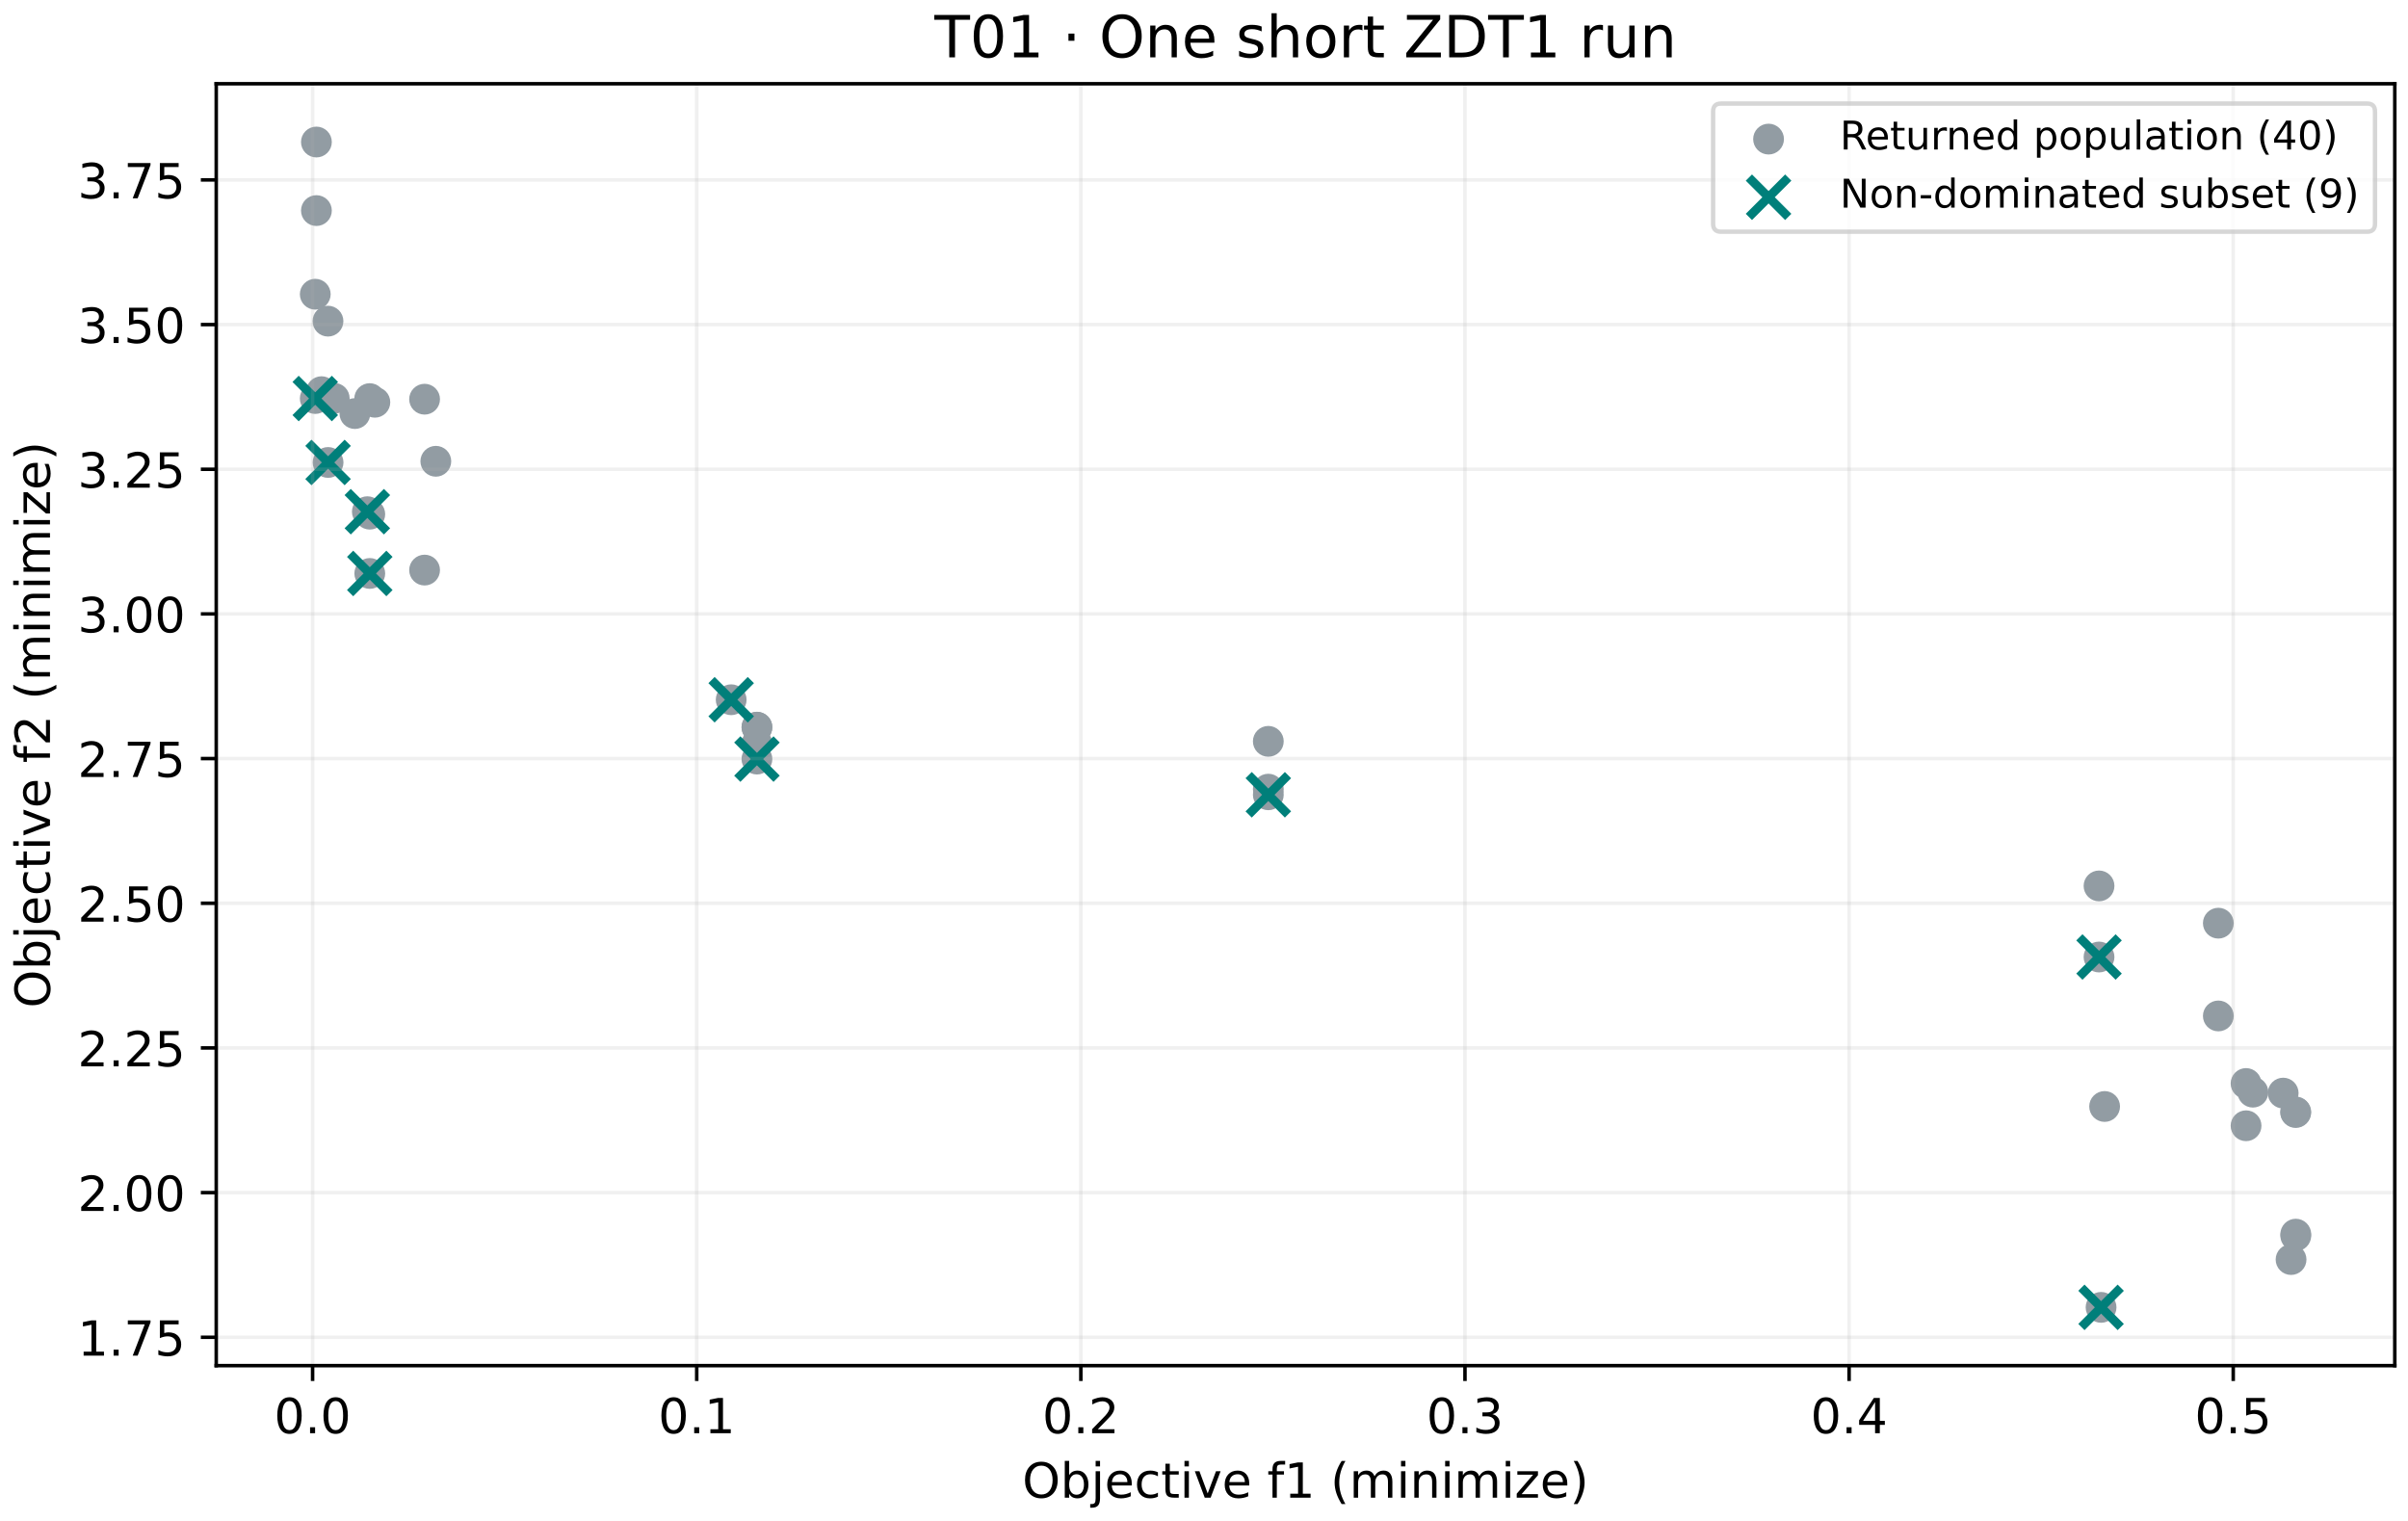
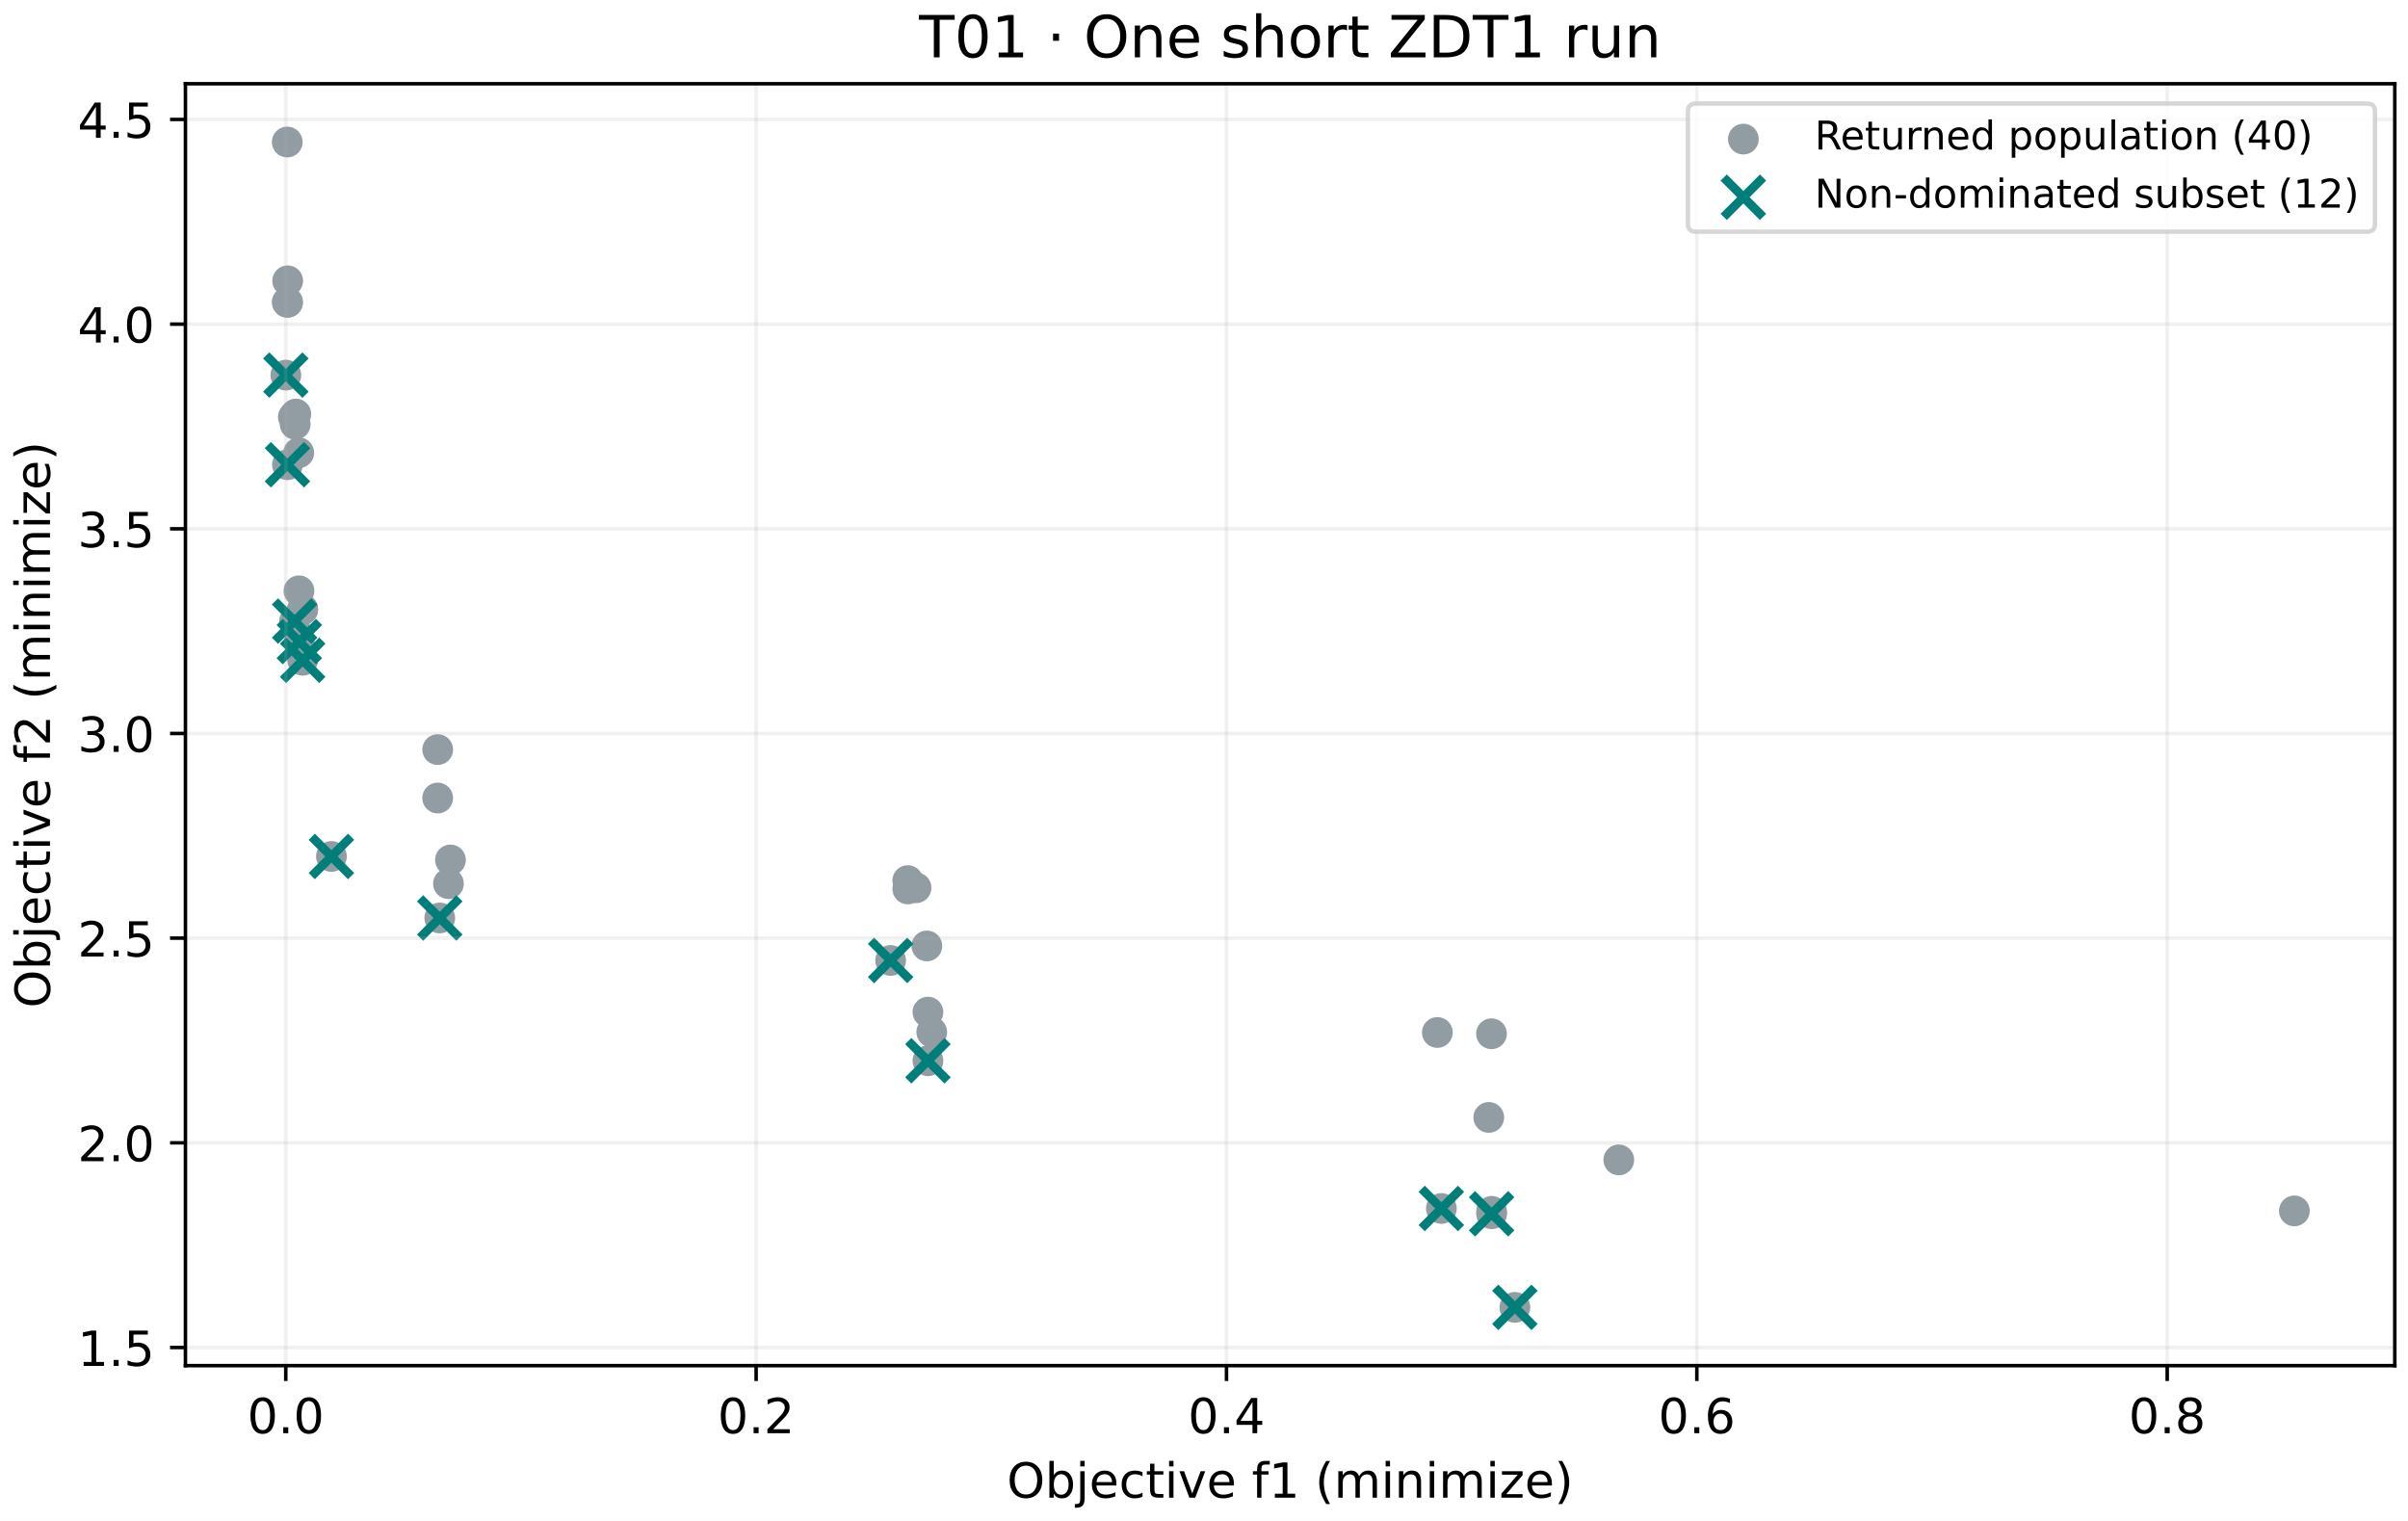
<svg xmlns="http://www.w3.org/2000/svg" xmlns:xlink="http://www.w3.org/1999/xlink" width="547.2pt" height="345.6pt" viewBox="0 0 547.2 345.6" version="1.1">
  <defs>
    <style type="text/css">*{stroke-linejoin: round; stroke-linecap: butt}</style>
  </defs>
  <g id="figure_1">
    <g id="patch_1">
      <path d="M 0 345.6 L 547.2 345.6 L 547.2 0 L 0 0 z " style="fill: #ffffff" />
    </g>
    <g id="axes_1">
      <g id="patch_2">
-         <path d="M 49.138 310.308 L 544.2 310.308 L 544.2 19.03 L 49.138 19.03 z " style="fill: #ffffff" />
+         <path d="M 42.14 310.308 L 544.2 310.308 L 544.2 19.03 L 42.14 19.03 z " style="fill: #ffffff" />
      </g>
      <g id="PathCollection_1">
        <defs>
          <path id="mb137259491" d="M 0 3 C 0.796 3 1.559 2.684 2.121 2.121 C 2.684 1.559 3 0.796 3 0 C 3 -0.796 2.684 -1.559 2.121 -2.121 C 1.559 -2.684 0.796 -3 0 -3 C -0.796 -3 -1.559 -2.684 -2.121 -2.121 C -2.684 -1.559 -3 -0.796 -3 0 C -3 0.796 -2.684 1.559 -2.121 2.121 C -1.559 2.684 -0.796 3 0 3 z " style="stroke: #929ca3" />
        </defs>
-         <g clip-path="url(#p21fe99a545)">
-           <use xlink:href="#mb137259491" x="172.009" y="172.483" style="fill: #929ca3; stroke: #929ca3" />
-           <use xlink:href="#mb137259491" x="71.641" y="90.554" style="fill: #929ca3; stroke: #929ca3" />
-           <use xlink:href="#mb137259491" x="84.03" y="130.304" style="fill: #929ca3; stroke: #929ca3" />
-           <use xlink:href="#mb137259491" x="288.215" y="180.597" style="fill: #929ca3; stroke: #929ca3" />
-           <use xlink:href="#mb137259491" x="477.454" y="297.068" style="fill: #929ca3; stroke: #929ca3" />
-           <use xlink:href="#mb137259491" x="83.478" y="116.27" style="fill: #929ca3; stroke: #929ca3" />
-           <use xlink:href="#mb137259491" x="166.155" y="159" style="fill: #929ca3; stroke: #929ca3" />
-           <use xlink:href="#mb137259491" x="476.99" y="217.458" style="fill: #929ca3; stroke: #929ca3" />
-           <use xlink:href="#mb137259491" x="74.552" y="105.083" style="fill: #929ca3; stroke: #929ca3" />
-           <use xlink:href="#mb137259491" x="288.215" y="179.317" style="fill: #929ca3; stroke: #929ca3" />
-           <use xlink:href="#mb137259491" x="80.648" y="93.972" style="fill: #929ca3; stroke: #929ca3" />
-           <use xlink:href="#mb137259491" x="476.99" y="201.305" style="fill: #929ca3; stroke: #929ca3" />
-           <use xlink:href="#mb137259491" x="84.03" y="116.834" style="fill: #929ca3; stroke: #929ca3" />
-           <use xlink:href="#mb137259491" x="172.009" y="168.971" style="fill: #929ca3; stroke: #929ca3" />
-           <use xlink:href="#mb137259491" x="96.485" y="129.538" style="fill: #929ca3; stroke: #929ca3" />
-           <use xlink:href="#mb137259491" x="75.952" y="90.512" style="fill: #929ca3; stroke: #929ca3" />
-           <use xlink:href="#mb137259491" x="510.401" y="255.802" style="fill: #929ca3; stroke: #929ca3" />
-           <use xlink:href="#mb137259491" x="520.627" y="286.201" style="fill: #929ca3; stroke: #929ca3" />
-           <use xlink:href="#mb137259491" x="478.26" y="251.422" style="fill: #929ca3; stroke: #929ca3" />
-           <use xlink:href="#mb137259491" x="73.064" y="88.998" style="fill: #929ca3; stroke: #929ca3" />
-           <use xlink:href="#mb137259491" x="71.641" y="66.855" style="fill: #929ca3; stroke: #929ca3" />
-           <use xlink:href="#mb137259491" x="521.683" y="252.792" style="fill: #929ca3; stroke: #929ca3" />
-           <use xlink:href="#mb137259491" x="511.955" y="248.168" style="fill: #929ca3; stroke: #929ca3" />
-           <use xlink:href="#mb137259491" x="521.697" y="280.808" style="fill: #929ca3; stroke: #929ca3" />
-           <use xlink:href="#mb137259491" x="74.533" y="72.974" style="fill: #929ca3; stroke: #929ca3" />
-           <use xlink:href="#mb137259491" x="99.038" y="104.814" style="fill: #929ca3; stroke: #929ca3" />
-           <use xlink:href="#mb137259491" x="172.009" y="165.263" style="fill: #929ca3; stroke: #929ca3" />
-           <use xlink:href="#mb137259491" x="85.185" y="91.401" style="fill: #929ca3; stroke: #929ca3" />
-           <use xlink:href="#mb137259491" x="288.215" y="168.452" style="fill: #929ca3; stroke: #929ca3" />
-           <use xlink:href="#mb137259491" x="510.401" y="246.2" style="fill: #929ca3; stroke: #929ca3" />
-           <use xlink:href="#mb137259491" x="518.834" y="248.383" style="fill: #929ca3; stroke: #929ca3" />
-           <use xlink:href="#mb137259491" x="504.102" y="230.849" style="fill: #929ca3; stroke: #929ca3" />
-           <use xlink:href="#mb137259491" x="71.902" y="47.849" style="fill: #929ca3; stroke: #929ca3" />
-           <use xlink:href="#mb137259491" x="84.012" y="90.575" style="fill: #929ca3; stroke: #929ca3" />
-           <use xlink:href="#mb137259491" x="71.902" y="32.27" style="fill: #929ca3; stroke: #929ca3" />
-           <use xlink:href="#mb137259491" x="521.697" y="280.43" style="fill: #929ca3; stroke: #929ca3" />
-           <use xlink:href="#mb137259491" x="172.009" y="165.225" style="fill: #929ca3; stroke: #929ca3" />
-           <use xlink:href="#mb137259491" x="504.102" y="209.77" style="fill: #929ca3; stroke: #929ca3" />
-           <use xlink:href="#mb137259491" x="96.485" y="90.708" style="fill: #929ca3; stroke: #929ca3" />
-           <use xlink:href="#mb137259491" x="521.683" y="252.671" style="fill: #929ca3; stroke: #929ca3" />
+         <g clip-path="url(#paea7150b76)">
+           <use xlink:href="#mb137259491" x="66.954" y="141.128" style="fill: #929ca3; stroke: #929ca3" />
+           <use xlink:href="#mb137259491" x="68.025" y="145.784" style="fill: #929ca3; stroke: #929ca3" />
+           <use xlink:href="#mb137259491" x="210.869" y="241.033" style="fill: #929ca3; stroke: #929ca3" />
+           <use xlink:href="#mb137259491" x="68.779" y="150.03" style="fill: #929ca3; stroke: #929ca3" />
+           <use xlink:href="#mb137259491" x="202.39" y="218.242" style="fill: #929ca3; stroke: #929ca3" />
+           <use xlink:href="#mb137259491" x="64.961" y="85.234" style="fill: #929ca3; stroke: #929ca3" />
+           <use xlink:href="#mb137259491" x="327.539" y="274.597" style="fill: #929ca3; stroke: #929ca3" />
+           <use xlink:href="#mb137259491" x="65.323" y="105.602" style="fill: #929ca3; stroke: #929ca3" />
+           <use xlink:href="#mb137259491" x="75.316" y="194.608" style="fill: #929ca3; stroke: #929ca3" />
+           <use xlink:href="#mb137259491" x="99.933" y="208.589" style="fill: #929ca3; stroke: #929ca3" />
+           <use xlink:href="#mb137259491" x="344.246" y="297.068" style="fill: #929ca3; stroke: #929ca3" />
+           <use xlink:href="#mb137259491" x="338.957" y="275.805" style="fill: #929ca3; stroke: #929ca3" />
+           <use xlink:href="#mb137259491" x="206.293" y="201.992" style="fill: #929ca3; stroke: #929ca3" />
+           <use xlink:href="#mb137259491" x="210.625" y="214.945" style="fill: #929ca3; stroke: #929ca3" />
+           <use xlink:href="#mb137259491" x="65.373" y="68.685" style="fill: #929ca3; stroke: #929ca3" />
+           <use xlink:href="#mb137259491" x="338.957" y="275.248" style="fill: #929ca3; stroke: #929ca3" />
+           <use xlink:href="#mb137259491" x="68.779" y="138.515" style="fill: #929ca3; stroke: #929ca3" />
+           <use xlink:href="#mb137259491" x="67.083" y="96.414" style="fill: #929ca3; stroke: #929ca3" />
+           <use xlink:href="#mb137259491" x="326.629" y="234.609" style="fill: #929ca3; stroke: #929ca3" />
+           <use xlink:href="#mb137259491" x="67.938" y="134.25" style="fill: #929ca3; stroke: #929ca3" />
+           <use xlink:href="#mb137259491" x="211.733" y="234.512" style="fill: #929ca3; stroke: #929ca3" />
+           <use xlink:href="#mb137259491" x="99.461" y="181.332" style="fill: #929ca3; stroke: #929ca3" />
+           <use xlink:href="#mb137259491" x="210.869" y="229.975" style="fill: #929ca3; stroke: #929ca3" />
+           <use xlink:href="#mb137259491" x="101.909" y="200.79" style="fill: #929ca3; stroke: #929ca3" />
+           <use xlink:href="#mb137259491" x="338.313" y="253.909" style="fill: #929ca3; stroke: #929ca3" />
+           <use xlink:href="#mb137259491" x="66.664" y="94.75" style="fill: #929ca3; stroke: #929ca3" />
+           <use xlink:href="#mb137259491" x="65.273" y="68.672" style="fill: #929ca3; stroke: #929ca3" />
+           <use xlink:href="#mb137259491" x="67.888" y="102.874" style="fill: #929ca3; stroke: #929ca3" />
+           <use xlink:href="#mb137259491" x="65.273" y="32.27" style="fill: #929ca3; stroke: #929ca3" />
+           <use xlink:href="#mb137259491" x="521.379" y="275.148" style="fill: #929ca3; stroke: #929ca3" />
+           <use xlink:href="#mb137259491" x="338.93" y="234.895" style="fill: #929ca3; stroke: #929ca3" />
+           <use xlink:href="#mb137259491" x="367.859" y="263.557" style="fill: #929ca3; stroke: #929ca3" />
+           <use xlink:href="#mb137259491" x="208.164" y="201.723" style="fill: #929ca3; stroke: #929ca3" />
+           <use xlink:href="#mb137259491" x="102.363" y="195.404" style="fill: #929ca3; stroke: #929ca3" />
+           <use xlink:href="#mb137259491" x="67.222" y="94.086" style="fill: #929ca3; stroke: #929ca3" />
+           <use xlink:href="#mb137259491" x="206.281" y="200.099" style="fill: #929ca3; stroke: #929ca3" />
+           <use xlink:href="#mb137259491" x="68.779" y="138.451" style="fill: #929ca3; stroke: #929ca3" />
+           <use xlink:href="#mb137259491" x="99.461" y="170.326" style="fill: #929ca3; stroke: #929ca3" />
+           <use xlink:href="#mb137259491" x="65.373" y="63.814" style="fill: #929ca3; stroke: #929ca3" />
+           <use xlink:href="#mb137259491" x="68.779" y="138.451" style="fill: #929ca3; stroke: #929ca3" />
        </g>
      </g>
      <g id="PathCollection_2">
        <defs>
          <path id="m822d468951" d="M -4.472 4.472 L 4.472 -4.472 M -4.472 -4.472 L 4.472 4.472 " style="stroke: #007f7a; stroke-width: 2" />
        </defs>
-         <g clip-path="url(#p21fe99a545)">
-           <use xlink:href="#m822d468951" x="172.009" y="172.483" style="fill: #007f7a; stroke: #007f7a; stroke-width: 2" />
-           <use xlink:href="#m822d468951" x="71.641" y="90.554" style="fill: #007f7a; stroke: #007f7a; stroke-width: 2" />
-           <use xlink:href="#m822d468951" x="84.03" y="130.304" style="fill: #007f7a; stroke: #007f7a; stroke-width: 2" />
-           <use xlink:href="#m822d468951" x="288.215" y="180.597" style="fill: #007f7a; stroke: #007f7a; stroke-width: 2" />
-           <use xlink:href="#m822d468951" x="477.454" y="297.068" style="fill: #007f7a; stroke: #007f7a; stroke-width: 2" />
-           <use xlink:href="#m822d468951" x="83.478" y="116.27" style="fill: #007f7a; stroke: #007f7a; stroke-width: 2" />
-           <use xlink:href="#m822d468951" x="166.155" y="159" style="fill: #007f7a; stroke: #007f7a; stroke-width: 2" />
-           <use xlink:href="#m822d468951" x="476.99" y="217.458" style="fill: #007f7a; stroke: #007f7a; stroke-width: 2" />
-           <use xlink:href="#m822d468951" x="74.552" y="105.083" style="fill: #007f7a; stroke: #007f7a; stroke-width: 2" />
+         <g clip-path="url(#paea7150b76)">
+           <use xlink:href="#m822d468951" x="66.954" y="141.128" style="fill: #007f7a; stroke: #007f7a; stroke-width: 2" />
+           <use xlink:href="#m822d468951" x="68.025" y="145.784" style="fill: #007f7a; stroke: #007f7a; stroke-width: 2" />
+           <use xlink:href="#m822d468951" x="210.869" y="241.033" style="fill: #007f7a; stroke: #007f7a; stroke-width: 2" />
+           <use xlink:href="#m822d468951" x="68.779" y="150.03" style="fill: #007f7a; stroke: #007f7a; stroke-width: 2" />
+           <use xlink:href="#m822d468951" x="202.39" y="218.242" style="fill: #007f7a; stroke: #007f7a; stroke-width: 2" />
+           <use xlink:href="#m822d468951" x="64.961" y="85.234" style="fill: #007f7a; stroke: #007f7a; stroke-width: 2" />
+           <use xlink:href="#m822d468951" x="327.539" y="274.597" style="fill: #007f7a; stroke: #007f7a; stroke-width: 2" />
+           <use xlink:href="#m822d468951" x="65.323" y="105.602" style="fill: #007f7a; stroke: #007f7a; stroke-width: 2" />
+           <use xlink:href="#m822d468951" x="75.316" y="194.608" style="fill: #007f7a; stroke: #007f7a; stroke-width: 2" />
+           <use xlink:href="#m822d468951" x="99.933" y="208.589" style="fill: #007f7a; stroke: #007f7a; stroke-width: 2" />
+           <use xlink:href="#m822d468951" x="344.246" y="297.068" style="fill: #007f7a; stroke: #007f7a; stroke-width: 2" />
+           <use xlink:href="#m822d468951" x="338.957" y="275.805" style="fill: #007f7a; stroke: #007f7a; stroke-width: 2" />
        </g>
      </g>
      <g id="matplotlib.axis_1">
        <g id="xtick_1">
          <g id="line2d_1">
-             <path d="M 71.035 310.308 L 71.035 19.03 " clip-path="url(#p21fe99a545)" style="fill: none; stroke: #b0b0b0; stroke-opacity: 0.18; stroke-width: 0.8; stroke-linecap: square" />
+             <path d="M 64.941 310.308 L 64.941 19.03 " clip-path="url(#paea7150b76)" style="fill: none; stroke: #b0b0b0; stroke-opacity: 0.18; stroke-width: 0.8; stroke-linecap: square" />
          </g>
          <g id="line2d_2">
            <defs>
              <path id="m2fc8f5efaa" d="M 0 0 L 0 3.5 " style="stroke: #000000; stroke-width: 0.8" />
            </defs>
            <g>
-               <use xlink:href="#m2fc8f5efaa" x="71.035" y="310.308" style="stroke: #000000; stroke-width: 0.8" />
+               <use xlink:href="#m2fc8f5efaa" x="64.941" y="310.308" style="stroke: #000000; stroke-width: 0.8" />
            </g>
          </g>
          <g id="text_1">
-             <text style="font-size: 11px; font-family: 'DejaVu Sans', 'Bitstream Vera Sans', 'Computer Modern Sans Serif', 'Lucida Grande', 'Verdana', 'Geneva', 'Lucid', 'Arial', 'Helvetica', 'Avant Garde', sans-serif; text-anchor: middle" x="71.035" y="325.666" transform="rotate(-0 71.03518 325.6662)">0.0</text>
+             <text style="font-size: 11px; font-family: 'DejaVu Sans', 'Bitstream Vera Sans', 'Computer Modern Sans Serif', 'Lucida Grande', 'Verdana', 'Geneva', 'Lucid', 'Arial', 'Helvetica', 'Avant Garde', sans-serif; text-anchor: middle" x="64.941" y="325.666" transform="rotate(-0 64.94124 325.6662)">0.0</text>
          </g>
        </g>
        <g id="xtick_2">
          <g id="line2d_3">
-             <path d="M 158.325 310.308 L 158.325 19.03 " clip-path="url(#p21fe99a545)" style="fill: none; stroke: #b0b0b0; stroke-opacity: 0.18; stroke-width: 0.8; stroke-linecap: square" />
+             <path d="M 171.826 310.308 L 171.826 19.03 " clip-path="url(#paea7150b76)" style="fill: none; stroke: #b0b0b0; stroke-opacity: 0.18; stroke-width: 0.8; stroke-linecap: square" />
          </g>
          <g id="line2d_4">
            <g>
-               <use xlink:href="#m2fc8f5efaa" x="158.325" y="310.308" style="stroke: #000000; stroke-width: 0.8" />
+               <use xlink:href="#m2fc8f5efaa" x="171.826" y="310.308" style="stroke: #000000; stroke-width: 0.8" />
            </g>
          </g>
          <g id="text_2">
-             <text style="font-size: 11px; font-family: 'DejaVu Sans', 'Bitstream Vera Sans', 'Computer Modern Sans Serif', 'Lucida Grande', 'Verdana', 'Geneva', 'Lucid', 'Arial', 'Helvetica', 'Avant Garde', sans-serif; text-anchor: middle" x="158.325" y="325.666" transform="rotate(-0 158.3249 325.6662)">0.1</text>
+             <text style="font-size: 11px; font-family: 'DejaVu Sans', 'Bitstream Vera Sans', 'Computer Modern Sans Serif', 'Lucida Grande', 'Verdana', 'Geneva', 'Lucid', 'Arial', 'Helvetica', 'Avant Garde', sans-serif; text-anchor: middle" x="171.826" y="325.666" transform="rotate(-0 171.8263 325.6662)">0.2</text>
          </g>
        </g>
        <g id="xtick_3">
          <g id="line2d_5">
-             <path d="M 245.615 310.308 L 245.615 19.03 " clip-path="url(#p21fe99a545)" style="fill: none; stroke: #b0b0b0; stroke-opacity: 0.18; stroke-width: 0.8; stroke-linecap: square" />
+             <path d="M 278.711 310.308 L 278.711 19.03 " clip-path="url(#paea7150b76)" style="fill: none; stroke: #b0b0b0; stroke-opacity: 0.18; stroke-width: 0.8; stroke-linecap: square" />
          </g>
          <g id="line2d_6">
            <g>
-               <use xlink:href="#m2fc8f5efaa" x="245.615" y="310.308" style="stroke: #000000; stroke-width: 0.8" />
+               <use xlink:href="#m2fc8f5efaa" x="278.711" y="310.308" style="stroke: #000000; stroke-width: 0.8" />
            </g>
          </g>
          <g id="text_3">
-             <text style="font-size: 11px; font-family: 'DejaVu Sans', 'Bitstream Vera Sans', 'Computer Modern Sans Serif', 'Lucida Grande', 'Verdana', 'Geneva', 'Lucid', 'Arial', 'Helvetica', 'Avant Garde', sans-serif; text-anchor: middle" x="245.615" y="325.666" transform="rotate(-0 245.6146 325.6662)">0.2</text>
+             <text style="font-size: 11px; font-family: 'DejaVu Sans', 'Bitstream Vera Sans', 'Computer Modern Sans Serif', 'Lucida Grande', 'Verdana', 'Geneva', 'Lucid', 'Arial', 'Helvetica', 'Avant Garde', sans-serif; text-anchor: middle" x="278.711" y="325.666" transform="rotate(-0 278.7113 325.6662)">0.4</text>
          </g>
        </g>
        <g id="xtick_4">
          <g id="line2d_7">
-             <path d="M 332.904 310.308 L 332.904 19.03 " clip-path="url(#p21fe99a545)" style="fill: none; stroke: #b0b0b0; stroke-opacity: 0.18; stroke-width: 0.8; stroke-linecap: square" />
+             <path d="M 385.596 310.308 L 385.596 19.03 " clip-path="url(#paea7150b76)" style="fill: none; stroke: #b0b0b0; stroke-opacity: 0.18; stroke-width: 0.8; stroke-linecap: square" />
          </g>
          <g id="line2d_8">
            <g>
-               <use xlink:href="#m2fc8f5efaa" x="332.904" y="310.308" style="stroke: #000000; stroke-width: 0.8" />
+               <use xlink:href="#m2fc8f5efaa" x="385.596" y="310.308" style="stroke: #000000; stroke-width: 0.8" />
            </g>
          </g>
          <g id="text_4">
-             <text style="font-size: 11px; font-family: 'DejaVu Sans', 'Bitstream Vera Sans', 'Computer Modern Sans Serif', 'Lucida Grande', 'Verdana', 'Geneva', 'Lucid', 'Arial', 'Helvetica', 'Avant Garde', sans-serif; text-anchor: middle" x="332.904" y="325.666" transform="rotate(-0 332.9044 325.6662)">0.3</text>
+             <text style="font-size: 11px; font-family: 'DejaVu Sans', 'Bitstream Vera Sans', 'Computer Modern Sans Serif', 'Lucida Grande', 'Verdana', 'Geneva', 'Lucid', 'Arial', 'Helvetica', 'Avant Garde', sans-serif; text-anchor: middle" x="385.596" y="325.666" transform="rotate(-0 385.5963 325.6662)">0.6</text>
          </g>
        </g>
        <g id="xtick_5">
          <g id="line2d_9">
-             <path d="M 420.194 310.308 L 420.194 19.03 " clip-path="url(#p21fe99a545)" style="fill: none; stroke: #b0b0b0; stroke-opacity: 0.18; stroke-width: 0.8; stroke-linecap: square" />
+             <path d="M 492.481 310.308 L 492.481 19.03 " clip-path="url(#paea7150b76)" style="fill: none; stroke: #b0b0b0; stroke-opacity: 0.18; stroke-width: 0.8; stroke-linecap: square" />
          </g>
          <g id="line2d_10">
            <g>
-               <use xlink:href="#m2fc8f5efaa" x="420.194" y="310.308" style="stroke: #000000; stroke-width: 0.8" />
+               <use xlink:href="#m2fc8f5efaa" x="492.481" y="310.308" style="stroke: #000000; stroke-width: 0.8" />
            </g>
          </g>
          <g id="text_5">
-             <text style="font-size: 11px; font-family: 'DejaVu Sans', 'Bitstream Vera Sans', 'Computer Modern Sans Serif', 'Lucida Grande', 'Verdana', 'Geneva', 'Lucid', 'Arial', 'Helvetica', 'Avant Garde', sans-serif; text-anchor: middle" x="420.194" y="325.666" transform="rotate(-0 420.1941 325.6662)">0.4</text>
-           </g>
-         </g>
-         <g id="xtick_6">
-           <g id="line2d_11">
-             <path d="M 507.484 310.308 L 507.484 19.03 " clip-path="url(#p21fe99a545)" style="fill: none; stroke: #b0b0b0; stroke-opacity: 0.18; stroke-width: 0.8; stroke-linecap: square" />
-           </g>
-           <g id="line2d_12">
-             <g>
-               <use xlink:href="#m2fc8f5efaa" x="507.484" y="310.308" style="stroke: #000000; stroke-width: 0.8" />
-             </g>
-           </g>
-           <g id="text_6">
-             <text style="font-size: 11px; font-family: 'DejaVu Sans', 'Bitstream Vera Sans', 'Computer Modern Sans Serif', 'Lucida Grande', 'Verdana', 'Geneva', 'Lucid', 'Arial', 'Helvetica', 'Avant Garde', sans-serif; text-anchor: middle" x="507.484" y="325.666" transform="rotate(-0 507.4838 325.6662)">0.5</text>
-           </g>
-         </g>
-         <g id="text_7">
-           <text style="font-size: 11px; font-family: 'DejaVu Sans', 'Bitstream Vera Sans', 'Computer Modern Sans Serif', 'Lucida Grande', 'Verdana', 'Geneva', 'Lucid', 'Arial', 'Helvetica', 'Avant Garde', sans-serif; text-anchor: middle" x="296.669" y="340.312" transform="rotate(-0 296.6691 340.3121)">Objective f1 (minimize)</text>
+             <text style="font-size: 11px; font-family: 'DejaVu Sans', 'Bitstream Vera Sans', 'Computer Modern Sans Serif', 'Lucida Grande', 'Verdana', 'Geneva', 'Lucid', 'Arial', 'Helvetica', 'Avant Garde', sans-serif; text-anchor: middle" x="492.481" y="325.666" transform="rotate(-0 492.4814 325.6662)">0.8</text>
+           </g>
+         </g>
+         <g id="text_6">
+           <text style="font-size: 11px; font-family: 'DejaVu Sans', 'Bitstream Vera Sans', 'Computer Modern Sans Serif', 'Lucida Grande', 'Verdana', 'Geneva', 'Lucid', 'Arial', 'Helvetica', 'Avant Garde', sans-serif; text-anchor: middle" x="293.17" y="340.312" transform="rotate(-0 293.1697 340.3121)">Objective f1 (minimize)</text>
        </g>
      </g>
      <g id="matplotlib.axis_2">
        <g id="ytick_1">
-           <g id="line2d_13">
-             <path d="M 49.138 303.863 L 544.2 303.863 " clip-path="url(#p21fe99a545)" style="fill: none; stroke: #b0b0b0; stroke-opacity: 0.18; stroke-width: 0.8; stroke-linecap: square" />
-           </g>
-           <g id="line2d_14">
+           <g id="line2d_11">
+             <path d="M 42.14 306.188 L 544.2 306.188 " clip-path="url(#paea7150b76)" style="fill: none; stroke: #b0b0b0; stroke-opacity: 0.18; stroke-width: 0.8; stroke-linecap: square" />
+           </g>
+           <g id="line2d_12">
            <defs>
              <path id="mf251c3dabe" d="M 0 0 L -3.5 0 " style="stroke: #000000; stroke-width: 0.8" />
            </defs>
            <g>
-               <use xlink:href="#mf251c3dabe" x="49.138" y="303.863" style="stroke: #000000; stroke-width: 0.8" />
+               <use xlink:href="#mf251c3dabe" x="42.14" y="306.188" style="stroke: #000000; stroke-width: 0.8" />
+             </g>
+           </g>
+           <g id="text_7">
+             <text style="font-size: 11px; font-family: 'DejaVu Sans', 'Bitstream Vera Sans', 'Computer Modern Sans Serif', 'Lucida Grande', 'Verdana', 'Geneva', 'Lucid', 'Arial', 'Helvetica', 'Avant Garde', sans-serif; text-anchor: end" x="35.14" y="310.367" transform="rotate(-0 35.13961 310.3673)">1.5</text>
+           </g>
+         </g>
+         <g id="ytick_2">
+           <g id="line2d_13">
+             <path d="M 42.14 259.68 L 544.2 259.68 " clip-path="url(#paea7150b76)" style="fill: none; stroke: #b0b0b0; stroke-opacity: 0.18; stroke-width: 0.8; stroke-linecap: square" />
+           </g>
+           <g id="line2d_14">
+             <g>
+               <use xlink:href="#mf251c3dabe" x="42.14" y="259.68" style="stroke: #000000; stroke-width: 0.8" />
            </g>
          </g>
          <g id="text_8">
-             <text style="font-size: 11px; font-family: 'DejaVu Sans', 'Bitstream Vera Sans', 'Computer Modern Sans Serif', 'Lucida Grande', 'Verdana', 'Geneva', 'Lucid', 'Arial', 'Helvetica', 'Avant Garde', sans-serif; text-anchor: end" x="42.138" y="308.042" transform="rotate(-0 42.13837 308.0423)">1.75</text>
-           </g>
-         </g>
-         <g id="ytick_2">
+             <text style="font-size: 11px; font-family: 'DejaVu Sans', 'Bitstream Vera Sans', 'Computer Modern Sans Serif', 'Lucida Grande', 'Verdana', 'Geneva', 'Lucid', 'Arial', 'Helvetica', 'Avant Garde', sans-serif; text-anchor: end" x="35.14" y="263.86" transform="rotate(-0 35.13961 263.8596)">2.0</text>
+           </g>
+         </g>
+         <g id="ytick_3">
          <g id="line2d_15">
-             <path d="M 49.138 270.99 L 544.2 270.99 " clip-path="url(#p21fe99a545)" style="fill: none; stroke: #b0b0b0; stroke-opacity: 0.18; stroke-width: 0.8; stroke-linecap: square" />
+             <path d="M 42.14 213.173 L 544.2 213.173 " clip-path="url(#paea7150b76)" style="fill: none; stroke: #b0b0b0; stroke-opacity: 0.18; stroke-width: 0.8; stroke-linecap: square" />
          </g>
          <g id="line2d_16">
            <g>
-               <use xlink:href="#mf251c3dabe" x="49.138" y="270.99" style="stroke: #000000; stroke-width: 0.8" />
+               <use xlink:href="#mf251c3dabe" x="42.14" y="213.173" style="stroke: #000000; stroke-width: 0.8" />
            </g>
          </g>
          <g id="text_9">
-             <text style="font-size: 11px; font-family: 'DejaVu Sans', 'Bitstream Vera Sans', 'Computer Modern Sans Serif', 'Lucida Grande', 'Verdana', 'Geneva', 'Lucid', 'Arial', 'Helvetica', 'Avant Garde', sans-serif; text-anchor: end" x="42.138" y="275.169" transform="rotate(-0 42.13837 275.1693)">2.00</text>
-           </g>
-         </g>
-         <g id="ytick_3">
+             <text style="font-size: 11px; font-family: 'DejaVu Sans', 'Bitstream Vera Sans', 'Computer Modern Sans Serif', 'Lucida Grande', 'Verdana', 'Geneva', 'Lucid', 'Arial', 'Helvetica', 'Avant Garde', sans-serif; text-anchor: end" x="35.14" y="217.352" transform="rotate(-0 35.13961 217.3518)">2.5</text>
+           </g>
+         </g>
+         <g id="ytick_4">
          <g id="line2d_17">
-             <path d="M 49.138 238.117 L 544.2 238.117 " clip-path="url(#p21fe99a545)" style="fill: none; stroke: #b0b0b0; stroke-opacity: 0.18; stroke-width: 0.8; stroke-linecap: square" />
+             <path d="M 42.14 166.665 L 544.2 166.665 " clip-path="url(#paea7150b76)" style="fill: none; stroke: #b0b0b0; stroke-opacity: 0.18; stroke-width: 0.8; stroke-linecap: square" />
          </g>
          <g id="line2d_18">
            <g>
-               <use xlink:href="#mf251c3dabe" x="49.138" y="238.117" style="stroke: #000000; stroke-width: 0.8" />
+               <use xlink:href="#mf251c3dabe" x="42.14" y="166.665" style="stroke: #000000; stroke-width: 0.8" />
            </g>
          </g>
          <g id="text_10">
-             <text style="font-size: 11px; font-family: 'DejaVu Sans', 'Bitstream Vera Sans', 'Computer Modern Sans Serif', 'Lucida Grande', 'Verdana', 'Geneva', 'Lucid', 'Arial', 'Helvetica', 'Avant Garde', sans-serif; text-anchor: end" x="42.138" y="242.296" transform="rotate(-0 42.13837 242.2964)">2.25</text>
-           </g>
-         </g>
-         <g id="ytick_4">
+             <text style="font-size: 11px; font-family: 'DejaVu Sans', 'Bitstream Vera Sans', 'Computer Modern Sans Serif', 'Lucida Grande', 'Verdana', 'Geneva', 'Lucid', 'Arial', 'Helvetica', 'Avant Garde', sans-serif; text-anchor: end" x="35.14" y="170.844" transform="rotate(-0 35.13961 170.8441)">3.0</text>
+           </g>
+         </g>
+         <g id="ytick_5">
          <g id="line2d_19">
-             <path d="M 49.138 205.244 L 544.2 205.244 " clip-path="url(#p21fe99a545)" style="fill: none; stroke: #b0b0b0; stroke-opacity: 0.18; stroke-width: 0.8; stroke-linecap: square" />
+             <path d="M 42.14 120.157 L 544.2 120.157 " clip-path="url(#paea7150b76)" style="fill: none; stroke: #b0b0b0; stroke-opacity: 0.18; stroke-width: 0.8; stroke-linecap: square" />
          </g>
          <g id="line2d_20">
            <g>
-               <use xlink:href="#mf251c3dabe" x="49.138" y="205.244" style="stroke: #000000; stroke-width: 0.8" />
+               <use xlink:href="#mf251c3dabe" x="42.14" y="120.157" style="stroke: #000000; stroke-width: 0.8" />
            </g>
          </g>
          <g id="text_11">
-             <text style="font-size: 11px; font-family: 'DejaVu Sans', 'Bitstream Vera Sans', 'Computer Modern Sans Serif', 'Lucida Grande', 'Verdana', 'Geneva', 'Lucid', 'Arial', 'Helvetica', 'Avant Garde', sans-serif; text-anchor: end" x="42.138" y="209.423" transform="rotate(-0 42.13837 209.4234)">2.50</text>
-           </g>
-         </g>
-         <g id="ytick_5">
+             <text style="font-size: 11px; font-family: 'DejaVu Sans', 'Bitstream Vera Sans', 'Computer Modern Sans Serif', 'Lucida Grande', 'Verdana', 'Geneva', 'Lucid', 'Arial', 'Helvetica', 'Avant Garde', sans-serif; text-anchor: end" x="35.14" y="124.336" transform="rotate(-0 35.13961 124.3363)">3.5</text>
+           </g>
+         </g>
+         <g id="ytick_6">
          <g id="line2d_21">
-             <path d="M 49.138 172.371 L 544.2 172.371 " clip-path="url(#p21fe99a545)" style="fill: none; stroke: #b0b0b0; stroke-opacity: 0.18; stroke-width: 0.8; stroke-linecap: square" />
+             <path d="M 42.14 73.649 L 544.2 73.649 " clip-path="url(#paea7150b76)" style="fill: none; stroke: #b0b0b0; stroke-opacity: 0.18; stroke-width: 0.8; stroke-linecap: square" />
          </g>
          <g id="line2d_22">
            <g>
-               <use xlink:href="#mf251c3dabe" x="49.138" y="172.371" style="stroke: #000000; stroke-width: 0.8" />
+               <use xlink:href="#mf251c3dabe" x="42.14" y="73.649" style="stroke: #000000; stroke-width: 0.8" />
            </g>
          </g>
          <g id="text_12">
-             <text style="font-size: 11px; font-family: 'DejaVu Sans', 'Bitstream Vera Sans', 'Computer Modern Sans Serif', 'Lucida Grande', 'Verdana', 'Geneva', 'Lucid', 'Arial', 'Helvetica', 'Avant Garde', sans-serif; text-anchor: end" x="42.138" y="176.55" transform="rotate(-0 42.13837 176.5505)">2.75</text>
-           </g>
-         </g>
-         <g id="ytick_6">
+             <text style="font-size: 11px; font-family: 'DejaVu Sans', 'Bitstream Vera Sans', 'Computer Modern Sans Serif', 'Lucida Grande', 'Verdana', 'Geneva', 'Lucid', 'Arial', 'Helvetica', 'Avant Garde', sans-serif; text-anchor: end" x="35.14" y="77.829" transform="rotate(-0 35.13961 77.82852)">4.0</text>
+           </g>
+         </g>
+         <g id="ytick_7">
          <g id="line2d_23">
-             <path d="M 49.138 139.498 L 544.2 139.498 " clip-path="url(#p21fe99a545)" style="fill: none; stroke: #b0b0b0; stroke-opacity: 0.18; stroke-width: 0.8; stroke-linecap: square" />
+             <path d="M 42.14 27.142 L 544.2 27.142 " clip-path="url(#paea7150b76)" style="fill: none; stroke: #b0b0b0; stroke-opacity: 0.18; stroke-width: 0.8; stroke-linecap: square" />
          </g>
          <g id="line2d_24">
            <g>
-               <use xlink:href="#mf251c3dabe" x="49.138" y="139.498" style="stroke: #000000; stroke-width: 0.8" />
+               <use xlink:href="#mf251c3dabe" x="42.14" y="27.142" style="stroke: #000000; stroke-width: 0.8" />
            </g>
          </g>
          <g id="text_13">
-             <text style="font-size: 11px; font-family: 'DejaVu Sans', 'Bitstream Vera Sans', 'Computer Modern Sans Serif', 'Lucida Grande', 'Verdana', 'Geneva', 'Lucid', 'Arial', 'Helvetica', 'Avant Garde', sans-serif; text-anchor: end" x="42.138" y="143.678" transform="rotate(-0 42.13837 143.6775)">3.00</text>
-           </g>
-         </g>
-         <g id="ytick_7">
-           <g id="line2d_25">
-             <path d="M 49.138 106.625 L 544.2 106.625 " clip-path="url(#p21fe99a545)" style="fill: none; stroke: #b0b0b0; stroke-opacity: 0.18; stroke-width: 0.8; stroke-linecap: square" />
-           </g>
-           <g id="line2d_26">
-             <g>
-               <use xlink:href="#mf251c3dabe" x="49.138" y="106.625" style="stroke: #000000; stroke-width: 0.8" />
-             </g>
-           </g>
-           <g id="text_14">
-             <text style="font-size: 11px; font-family: 'DejaVu Sans', 'Bitstream Vera Sans', 'Computer Modern Sans Serif', 'Lucida Grande', 'Verdana', 'Geneva', 'Lucid', 'Arial', 'Helvetica', 'Avant Garde', sans-serif; text-anchor: end" x="42.138" y="110.805" transform="rotate(-0 42.13837 110.8046)">3.25</text>
-           </g>
-         </g>
-         <g id="ytick_8">
-           <g id="line2d_27">
-             <path d="M 49.138 73.752 L 544.2 73.752 " clip-path="url(#p21fe99a545)" style="fill: none; stroke: #b0b0b0; stroke-opacity: 0.18; stroke-width: 0.8; stroke-linecap: square" />
-           </g>
-           <g id="line2d_28">
-             <g>
-               <use xlink:href="#mf251c3dabe" x="49.138" y="73.752" style="stroke: #000000; stroke-width: 0.8" />
-             </g>
-           </g>
-           <g id="text_15">
-             <text style="font-size: 11px; font-family: 'DejaVu Sans', 'Bitstream Vera Sans', 'Computer Modern Sans Serif', 'Lucida Grande', 'Verdana', 'Geneva', 'Lucid', 'Arial', 'Helvetica', 'Avant Garde', sans-serif; text-anchor: end" x="42.138" y="77.932" transform="rotate(-0 42.13837 77.9316)">3.50</text>
-           </g>
-         </g>
-         <g id="ytick_9">
-           <g id="line2d_29">
-             <path d="M 49.138 40.88 L 544.2 40.88 " clip-path="url(#p21fe99a545)" style="fill: none; stroke: #b0b0b0; stroke-opacity: 0.18; stroke-width: 0.8; stroke-linecap: square" />
-           </g>
-           <g id="line2d_30">
-             <g>
-               <use xlink:href="#mf251c3dabe" x="49.138" y="40.88" style="stroke: #000000; stroke-width: 0.8" />
-             </g>
-           </g>
-           <g id="text_16">
-             <text style="font-size: 11px; font-family: 'DejaVu Sans', 'Bitstream Vera Sans', 'Computer Modern Sans Serif', 'Lucida Grande', 'Verdana', 'Geneva', 'Lucid', 'Arial', 'Helvetica', 'Avant Garde', sans-serif; text-anchor: end" x="42.138" y="45.059" transform="rotate(-0 42.13837 45.05865)">3.75</text>
-           </g>
-         </g>
-         <g id="text_17">
+             <text style="font-size: 11px; font-family: 'DejaVu Sans', 'Bitstream Vera Sans', 'Computer Modern Sans Serif', 'Lucida Grande', 'Verdana', 'Geneva', 'Lucid', 'Arial', 'Helvetica', 'Avant Garde', sans-serif; text-anchor: end" x="35.14" y="31.321" transform="rotate(-0 35.13961 31.32076)">4.5</text>
+           </g>
+         </g>
+         <g id="text_14">
          <text style="font-size: 11px; font-family: 'DejaVu Sans', 'Bitstream Vera Sans', 'Computer Modern Sans Serif', 'Lucida Grande', 'Verdana', 'Geneva', 'Lucid', 'Arial', 'Helvetica', 'Avant Garde', sans-serif; text-anchor: middle" x="11.359" y="164.669" transform="rotate(-90 11.35852 164.669)">Objective f2 (minimize)</text>
        </g>
      </g>
      <g id="patch_3">
-         <path d="M 49.138 310.308 L 49.138 19.03 " style="fill: none; stroke: #000000; stroke-width: 0.8; stroke-linejoin: miter; stroke-linecap: square" />
+         <path d="M 42.14 310.308 L 42.14 19.03 " style="fill: none; stroke: #000000; stroke-width: 0.8; stroke-linejoin: miter; stroke-linecap: square" />
      </g>
      <g id="patch_4">
        <path d="M 544.2 310.308 L 544.2 19.03 " style="fill: none; stroke: #000000; stroke-width: 0.8; stroke-linejoin: miter; stroke-linecap: square" />
      </g>
      <g id="patch_5">
-         <path d="M 49.138 310.308 L 544.2 310.308 " style="fill: none; stroke: #000000; stroke-width: 0.8; stroke-linejoin: miter; stroke-linecap: square" />
+         <path d="M 42.14 310.308 L 544.2 310.308 " style="fill: none; stroke: #000000; stroke-width: 0.8; stroke-linejoin: miter; stroke-linecap: square" />
      </g>
      <g id="patch_6">
-         <path d="M 49.138 19.03 L 544.2 19.03 " style="fill: none; stroke: #000000; stroke-width: 0.8; stroke-linejoin: miter; stroke-linecap: square" />
-       </g>
-       <g id="text_18">
-         <text style="font-size: 13.2px; font-family: 'DejaVu Sans', 'Bitstream Vera Sans', 'Computer Modern Sans Serif', 'Lucida Grande', 'Verdana', 'Geneva', 'Lucid', 'Arial', 'Helvetica', 'Avant Garde', sans-serif; text-anchor: middle" x="296.669" y="13.03" transform="rotate(-0 296.6691 13.03018)">T01 · One short ZDT1 run</text>
+         <path d="M 42.14 19.03 L 544.2 19.03 " style="fill: none; stroke: #000000; stroke-width: 0.8; stroke-linejoin: miter; stroke-linecap: square" />
+       </g>
+       <g id="text_15">
+         <text style="font-size: 13.2px; font-family: 'DejaVu Sans', 'Bitstream Vera Sans', 'Computer Modern Sans Serif', 'Lucida Grande', 'Verdana', 'Geneva', 'Lucid', 'Arial', 'Helvetica', 'Avant Garde', sans-serif; text-anchor: middle" x="293.17" y="13.03" transform="rotate(-0 293.1697 13.03018)">T01 · One short ZDT1 run</text>
      </g>
      <g id="legend_1">
        <g id="patch_7">
-           <path d="M 391.093 52.651 L 537.9 52.651 Q 539.7 52.651 539.7 50.851 L 539.7 25.33 Q 539.7 23.53 537.9 23.53 L 391.093 23.53 Q 389.293 23.53 389.293 25.33 L 389.293 50.851 Q 389.293 52.651 391.093 52.651 z " style="fill: #ffffff; opacity: 0.8; stroke: #cccccc; stroke-linejoin: miter" />
+           <path d="M 385.367 52.651 L 537.9 52.651 Q 539.7 52.651 539.7 50.851 L 539.7 25.33 Q 539.7 23.53 537.9 23.53 L 385.367 23.53 Q 383.567 23.53 383.567 25.33 L 383.567 50.851 Q 383.567 52.651 385.367 52.651 z " style="fill: #ffffff; opacity: 0.8; stroke: #cccccc; stroke-linejoin: miter" />
        </g>
        <g id="PathCollection_3">
          <g>
-             <use xlink:href="#mb137259491" x="401.893" y="31.606" style="fill: #929ca3; stroke: #929ca3" />
-           </g>
-         </g>
-         <g id="text_19">
-           <text style="font-size: 9px; font-family: 'DejaVu Sans', 'Bitstream Vera Sans', 'Computer Modern Sans Serif', 'Lucida Grande', 'Verdana', 'Geneva', 'Lucid', 'Arial', 'Helvetica', 'Avant Garde', sans-serif; text-anchor: start" x="418.093" y="33.969" transform="rotate(-0 418.0929 33.96877)">Returned population (40)</text>
+             <use xlink:href="#mb137259491" x="396.167" y="31.606" style="fill: #929ca3; stroke: #929ca3" />
+           </g>
+         </g>
+         <g id="text_16">
+           <text style="font-size: 9px; font-family: 'DejaVu Sans', 'Bitstream Vera Sans', 'Computer Modern Sans Serif', 'Lucida Grande', 'Verdana', 'Geneva', 'Lucid', 'Arial', 'Helvetica', 'Avant Garde', sans-serif; text-anchor: start" x="412.367" y="33.969" transform="rotate(-0 412.3666 33.96877)">Returned population (40)</text>
        </g>
        <g id="PathCollection_4">
          <g>
-             <use xlink:href="#m822d468951" x="401.893" y="44.817" style="fill: #007f7a; stroke: #007f7a; stroke-width: 2" />
-           </g>
-         </g>
-         <g id="text_20">
-           <text style="font-size: 9px; font-family: 'DejaVu Sans', 'Bitstream Vera Sans', 'Computer Modern Sans Serif', 'Lucida Grande', 'Verdana', 'Geneva', 'Lucid', 'Arial', 'Helvetica', 'Avant Garde', sans-serif; text-anchor: start" x="418.093" y="47.179" transform="rotate(-0 418.0929 47.17908)">Non-dominated subset (9)</text>
+             <use xlink:href="#m822d468951" x="396.167" y="44.817" style="fill: #007f7a; stroke: #007f7a; stroke-width: 2" />
+           </g>
+         </g>
+         <g id="text_17">
+           <text style="font-size: 9px; font-family: 'DejaVu Sans', 'Bitstream Vera Sans', 'Computer Modern Sans Serif', 'Lucida Grande', 'Verdana', 'Geneva', 'Lucid', 'Arial', 'Helvetica', 'Avant Garde', sans-serif; text-anchor: start" x="412.367" y="47.179" transform="rotate(-0 412.3666 47.17908)">Non-dominated subset (12)</text>
        </g>
      </g>
    </g>
  </g>
  <defs>
-     <clipPath id="p21fe99a545">
-       <rect x="49.138" y="19.03" width="495.061" height="291.278" />
+     <clipPath id="paea7150b76">
+       <rect x="42.14" y="19.03" width="502.06" height="291.278" />
    </clipPath>
  </defs>
</svg>
